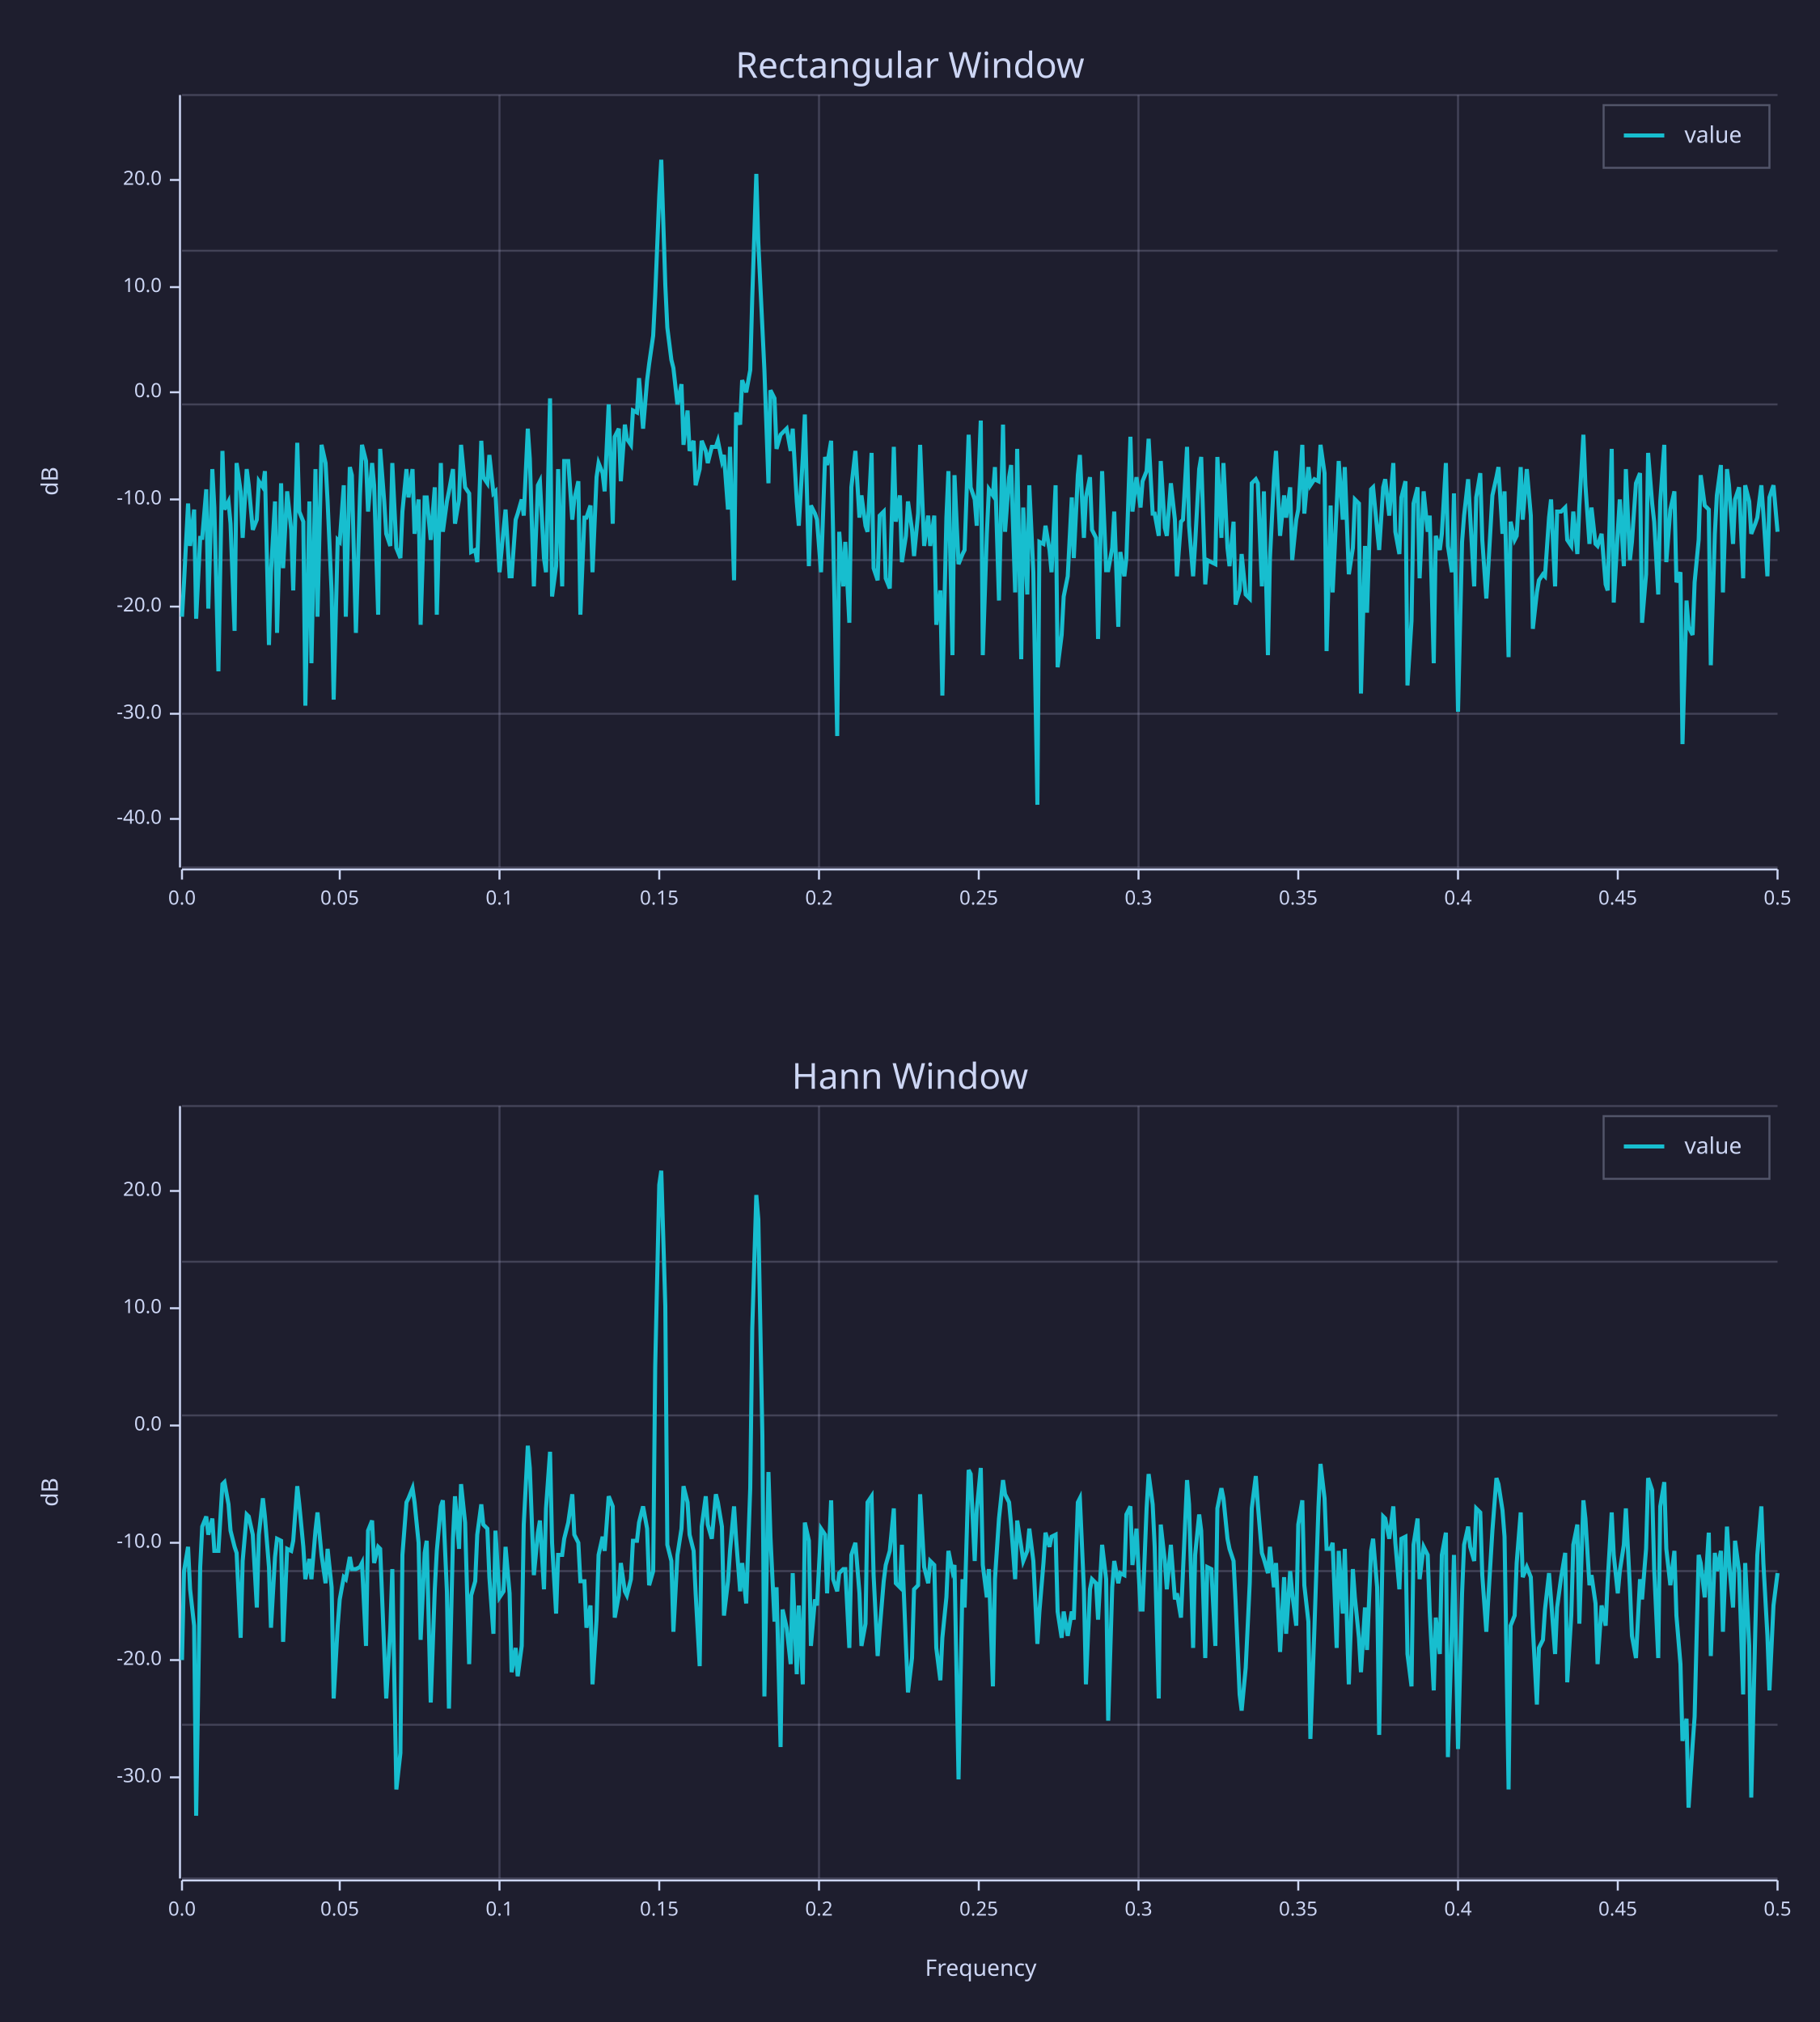
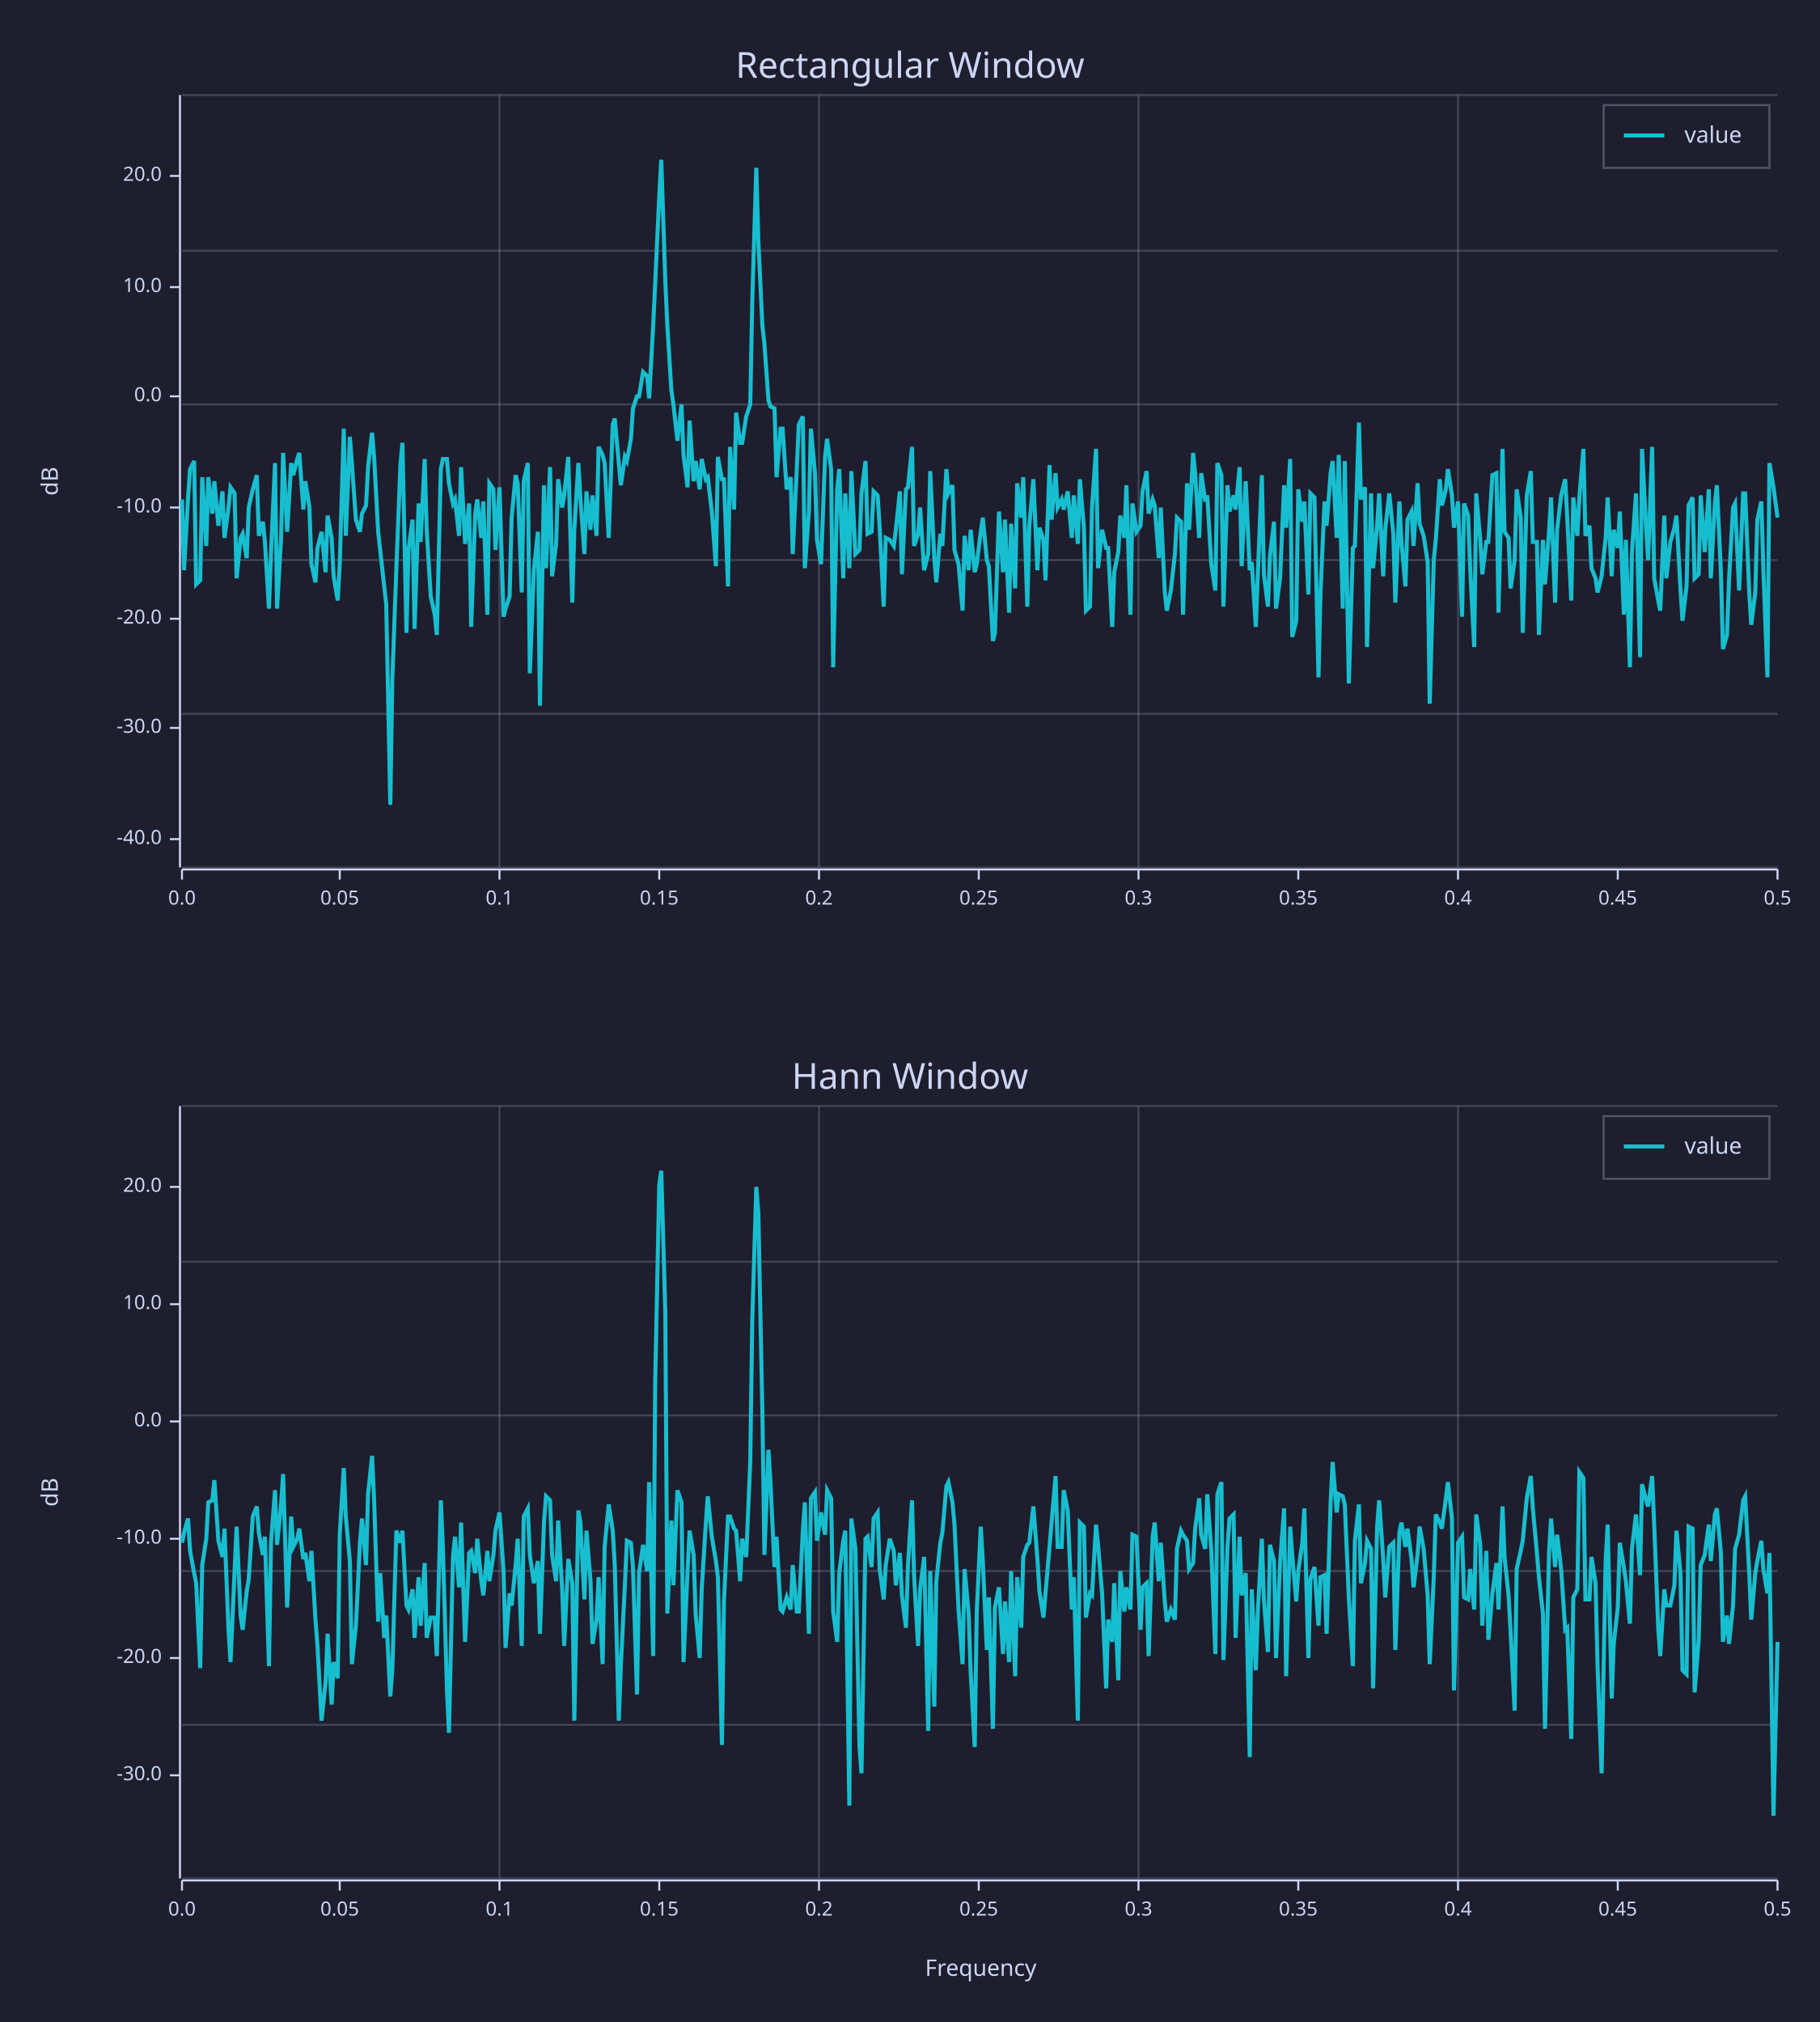
<svg xmlns="http://www.w3.org/2000/svg" width="900" height="1000" viewBox="0 0 900 1000">
  <rect x="0" y="0" width="900" height="1000" opacity="1" fill="#1E1E2E" stroke="none" />
  <text x="450" y="25" dy="0.76em" text-anchor="middle" font-family="sans-serif" font-size="17.742" opacity="1" fill="#CDD6F4">
Rectangular Window
</text>
  <text x="20" y="238" dy="0.76em" text-anchor="middle" font-family="sans-serif" font-size="11.29" opacity="1" fill="#CDD6F4" transform="rotate(270, 20, 238)">
dB
</text>
  <text x="485" y="480" dy="-0.5ex" text-anchor="middle" font-family="sans-serif" font-size="11.29" opacity="1" fill="#CDD6F4">

</text>
  <polyline fill="none" opacity="1" stroke="#CDD6F4" stroke-width="1" points="89,47 89,429 " />
-   <text x="80" y="405" dy="0.5ex" text-anchor="end" font-family="sans-serif" font-size="9.677" opacity="1" fill="#CDD6F4">
+   <text x="80" y="415" dy="0.5ex" text-anchor="end" font-family="sans-serif" font-size="9.677" opacity="1" fill="#CDD6F4">
-40.0
</text>
-   <polyline fill="none" opacity="1" stroke="#CDD6F4" stroke-width="1" points="84,405 89,405 " />
-   <text x="80" y="353" dy="0.5ex" text-anchor="end" font-family="sans-serif" font-size="9.677" opacity="1" fill="#CDD6F4">
+   <polyline fill="none" opacity="1" stroke="#CDD6F4" stroke-width="1" points="84,415 89,415 " />
+   <text x="80" y="360" dy="0.5ex" text-anchor="end" font-family="sans-serif" font-size="9.677" opacity="1" fill="#CDD6F4">
-30.0
</text>
-   <polyline fill="none" opacity="1" stroke="#CDD6F4" stroke-width="1" points="84,353 89,353 " />
-   <text x="80" y="300" dy="0.5ex" text-anchor="end" font-family="sans-serif" font-size="9.677" opacity="1" fill="#CDD6F4">
+   <polyline fill="none" opacity="1" stroke="#CDD6F4" stroke-width="1" points="84,360 89,360 " />
+   <text x="80" y="306" dy="0.5ex" text-anchor="end" font-family="sans-serif" font-size="9.677" opacity="1" fill="#CDD6F4">
-20.0
</text>
-   <polyline fill="none" opacity="1" stroke="#CDD6F4" stroke-width="1" points="84,300 89,300 " />
-   <text x="80" y="247" dy="0.5ex" text-anchor="end" font-family="sans-serif" font-size="9.677" opacity="1" fill="#CDD6F4">
+   <polyline fill="none" opacity="1" stroke="#CDD6F4" stroke-width="1" points="84,306 89,306 " />
+   <text x="80" y="251" dy="0.5ex" text-anchor="end" font-family="sans-serif" font-size="9.677" opacity="1" fill="#CDD6F4">
-10.0
</text>
-   <polyline fill="none" opacity="1" stroke="#CDD6F4" stroke-width="1" points="84,247 89,247 " />
-   <text x="80" y="194" dy="0.5ex" text-anchor="end" font-family="sans-serif" font-size="9.677" opacity="1" fill="#CDD6F4">
+   <polyline fill="none" opacity="1" stroke="#CDD6F4" stroke-width="1" points="84,251 89,251 " />
+   <text x="80" y="196" dy="0.5ex" text-anchor="end" font-family="sans-serif" font-size="9.677" opacity="1" fill="#CDD6F4">
0.0
</text>
-   <polyline fill="none" opacity="1" stroke="#CDD6F4" stroke-width="1" points="84,194 89,194 " />
+   <polyline fill="none" opacity="1" stroke="#CDD6F4" stroke-width="1" points="84,196 89,196 " />
  <text x="80" y="142" dy="0.5ex" text-anchor="end" font-family="sans-serif" font-size="9.677" opacity="1" fill="#CDD6F4">
10.0
</text>
  <polyline fill="none" opacity="1" stroke="#CDD6F4" stroke-width="1" points="84,142 89,142 " />
-   <text x="80" y="89" dy="0.5ex" text-anchor="end" font-family="sans-serif" font-size="9.677" opacity="1" fill="#CDD6F4">
+   <text x="80" y="87" dy="0.5ex" text-anchor="end" font-family="sans-serif" font-size="9.677" opacity="1" fill="#CDD6F4">
20.0
</text>
-   <polyline fill="none" opacity="1" stroke="#CDD6F4" stroke-width="1" points="84,89 89,89 " />
+   <polyline fill="none" opacity="1" stroke="#CDD6F4" stroke-width="1" points="84,87 89,87 " />
  <polyline fill="none" opacity="1" stroke="#CDD6F4" stroke-width="1" points="90,430 879,430 " />
  <text x="90" y="440" dy="0.76em" text-anchor="middle" font-family="sans-serif" font-size="9.677" opacity="1" fill="#CDD6F4">
0.0
</text>
  <polyline fill="none" opacity="1" stroke="#CDD6F4" stroke-width="1" points="90,430 90,435 " />
  <text x="168" y="440" dy="0.76em" text-anchor="middle" font-family="sans-serif" font-size="9.677" opacity="1" fill="#CDD6F4">
0.05
</text>
  <polyline fill="none" opacity="1" stroke="#CDD6F4" stroke-width="1" points="168,430 168,435 " />
  <text x="247" y="440" dy="0.76em" text-anchor="middle" font-family="sans-serif" font-size="9.677" opacity="1" fill="#CDD6F4">
0.1
</text>
  <polyline fill="none" opacity="1" stroke="#CDD6F4" stroke-width="1" points="247,430 247,435 " />
  <text x="326" y="440" dy="0.76em" text-anchor="middle" font-family="sans-serif" font-size="9.677" opacity="1" fill="#CDD6F4">
0.15
</text>
  <polyline fill="none" opacity="1" stroke="#CDD6F4" stroke-width="1" points="326,430 326,435 " />
  <text x="405" y="440" dy="0.76em" text-anchor="middle" font-family="sans-serif" font-size="9.677" opacity="1" fill="#CDD6F4">
0.2
</text>
  <polyline fill="none" opacity="1" stroke="#CDD6F4" stroke-width="1" points="405,430 405,435 " />
  <text x="484" y="440" dy="0.76em" text-anchor="middle" font-family="sans-serif" font-size="9.677" opacity="1" fill="#CDD6F4">
0.25
</text>
  <polyline fill="none" opacity="1" stroke="#CDD6F4" stroke-width="1" points="484,430 484,435 " />
  <text x="563" y="440" dy="0.76em" text-anchor="middle" font-family="sans-serif" font-size="9.677" opacity="1" fill="#CDD6F4">
0.3
</text>
  <polyline fill="none" opacity="1" stroke="#CDD6F4" stroke-width="1" points="563,430 563,435 " />
  <text x="642" y="440" dy="0.76em" text-anchor="middle" font-family="sans-serif" font-size="9.677" opacity="1" fill="#CDD6F4">
0.35
</text>
  <polyline fill="none" opacity="1" stroke="#CDD6F4" stroke-width="1" points="642,430 642,435 " />
  <text x="721" y="440" dy="0.76em" text-anchor="middle" font-family="sans-serif" font-size="9.677" opacity="1" fill="#CDD6F4">
0.4
</text>
  <polyline fill="none" opacity="1" stroke="#CDD6F4" stroke-width="1" points="721,430 721,435 " />
  <text x="800" y="440" dy="0.76em" text-anchor="middle" font-family="sans-serif" font-size="9.677" opacity="1" fill="#CDD6F4">
0.45
</text>
  <polyline fill="none" opacity="1" stroke="#CDD6F4" stroke-width="1" points="800,430 800,435 " />
  <text x="879" y="440" dy="0.76em" text-anchor="middle" font-family="sans-serif" font-size="9.677" opacity="1" fill="#CDD6F4">
0.5
</text>
  <polyline fill="none" opacity="1" stroke="#CDD6F4" stroke-width="1" points="879,430 879,435 " />
  <polyline fill="none" opacity="0.3" stroke="#9696B4" stroke-width="1" points="90,429 879,429 " />
  <polyline fill="none" opacity="0.3" stroke="#9696B4" stroke-width="1" points="90,353 879,353 " />
  <polyline fill="none" opacity="0.3" stroke="#9696B4" stroke-width="1" points="90,277 879,277 " />
  <polyline fill="none" opacity="0.3" stroke="#9696B4" stroke-width="1" points="90,200 879,200 " />
  <polyline fill="none" opacity="0.3" stroke="#9696B4" stroke-width="1" points="90,124 879,124 " />
  <polyline fill="none" opacity="0.3" stroke="#9696B4" stroke-width="1" points="90,47 879,47 " />
  <polyline fill="none" opacity="0.3" stroke="#9696B4" stroke-width="1" points="247,429 247,47 " />
  <polyline fill="none" opacity="0.3" stroke="#9696B4" stroke-width="1" points="405,429 405,47 " />
  <polyline fill="none" opacity="0.3" stroke="#9696B4" stroke-width="1" points="563,429 563,47 " />
  <polyline fill="none" opacity="0.3" stroke="#9696B4" stroke-width="1" points="721,429 721,47 " />
-   <polyline fill="none" opacity="1" stroke="#17BECF" stroke-width="2" points="90,305 91,288 93,249 94,270 96,252 97,306 99,266 100,266 102,242 103,301 105,232 106,251 108,332 110,223 111,252 113,248 114,259 116,312 117,229 119,243 120,266 122,232 123,240 125,262 127,257 128,238 130,241 131,233 133,319 134,283 136,248 137,313 139,239 140,281 142,243 144,262 145,292 147,219 148,253 150,258 151,349 153,248 154,328 156,232 157,305 159,220 161,229 162,248 164,293 165,346 167,267 168,268 170,240 171,305 173,231 174,235 176,313 178,245 179,220 181,228 182,253 184,229 185,240 187,304 188,222 190,248 191,264 193,270 194,229 196,271 198,276 199,253 201,232 202,246 204,232 205,264 207,247 208,309 210,246 211,246 213,267 215,241 216,304 218,229 219,263 221,248 222,243 224,232 225,259 227,247 228,220 230,241 232,244 233,273 235,272 236,278 238,218 239,236 241,239 242,225 244,244 245,243 247,283 249,262 250,252 252,285 253,285 255,257 256,254 258,247 259,255 261,212 262,227 264,290 266,240 267,238 269,276 270,283 272,197 273,295 275,280 276,232 278,290 279,228 281,228 283,257 284,247 286,238 287,304 289,256 290,256 292,250 293,283 295,236 296,229 298,234 299,243 301,200 303,259 304,216 306,212 307,238 309,210 310,217 312,220 313,203 315,204 316,187 318,212 320,188 321,180 323,166 324,146 326,97 327,79 329,141 330,162 332,178 333,182 335,200 337,190 338,220 340,203 341,223 343,218 344,240 346,232 347,218 349,223 350,229 352,221 354,221 355,218 357,228 358,225 360,252 361,221 363,287 364,204 366,210 367,188 369,194 371,183 372,147 374,86 375,120 377,162 378,183 380,239 381,193 383,197 384,222 386,215 387,214 389,212 391,223 392,212 394,248 395,260 397,226 398,205 400,280 401,250 403,254 404,257 406,283 408,226 409,230 411,218 412,265 414,364 415,263 417,290 418,268 420,308 421,241 423,223 425,256 426,245 428,260 429,263 431,224 432,281 434,287 435,255 437,253 438,286 440,291 442,221 443,258 445,245 446,278 448,265 449,248 451,262 452,275 454,254 455,220 457,270 459,255 460,270 462,255 463,309 465,292 466,344 468,256 469,233 471,324 472,235 474,279 476,274 477,272 479,215 480,241 482,247 483,260 485,208 486,324 488,264 489,242 491,245 492,231 494,297 496,210 497,263 499,236 500,230 502,293 503,222 505,326 506,251 508,294 509,240 511,283 513,398 514,268 516,269 517,260 519,272 520,283 522,240 523,330 525,314 526,295 528,285 530,246 531,276 533,235 534,225 536,266 537,246 539,236 540,262 542,266 543,316 545,233 547,282 548,282 550,271 551,253 553,310 554,273 556,285 557,276 559,216 560,253 562,236 564,251 565,238 567,233 568,217 570,254 571,254 573,265 574,228 576,261 577,265 579,239 581,257 582,285 584,258 585,257 587,221 588,260 590,285 591,269 593,232 594,226 596,289 597,277 599,278 601,279 602,226 604,266 605,229 607,271 608,280 610,258 611,299 613,292 614,274 616,294 618,296 619,239 621,237 622,239 624,290 625,243 627,324 628,276 630,236 631,223 633,265 635,245 636,256 638,241 639,277 641,257 642,252 644,220 645,254 647,231 648,240 650,237 652,238 653,220 655,234 656,322 658,250 659,293 661,250 662,228 664,257 665,231 667,284 669,271 670,247 672,249 673,343 675,270 676,303 678,242 679,241 681,262 682,272 684,241 685,237 687,255 689,229 690,263 692,274 693,246 695,238 696,339 698,307 699,249 701,241 702,286 704,243 706,263 707,255 709,328 710,265 712,272 713,264 715,229 716,270 718,283 719,244 721,352 723,268 724,255 726,237 727,255 729,290 730,246 732,234 733,267 735,296 736,280 738,245 740,236 741,231 743,264 744,243 746,325 747,258 749,267 750,265 752,231 753,257 755,232 757,255 758,311 760,293 761,287 763,284 764,285 766,256 767,247 769,290 770,253 772,253 774,251 775,267 777,270 778,253 780,274 781,250 783,215 784,240 786,269 787,251 789,269 790,270 792,264 794,289 795,292 797,222 798,298 800,263 801,247 803,280 804,232 806,277 807,268 809,239 811,234 812,308 814,284 815,224 817,249 818,258 820,294 821,248 823,220 824,278 826,252 828,243 829,288 831,283 832,368 834,297 835,310 837,314 838,288 840,267 841,235 843,250 845,252 846,329 848,264 849,245 851,230 852,293 854,232 855,240 857,269 858,247 860,241 862,286 863,240 865,248 866,264 868,259 869,256 871,240 872,254 874,285 875,246 877,240 879,263 " />
+   <polyline fill="none" opacity="1" stroke="#17BECF" stroke-width="2" points="90,247 91,282 93,246 94,232 96,228 97,289 99,287 100,236 102,270 103,236 105,254 106,238 108,260 110,243 111,266 113,251 114,241 116,244 117,286 119,266 120,264 122,276 123,251 125,242 127,235 128,265 130,258 131,268 133,301 134,274 136,229 137,301 139,266 140,224 142,263 144,229 145,235 147,227 148,224 150,252 151,238 153,251 154,279 156,288 157,271 159,263 161,283 162,255 164,266 165,285 167,297 168,279 170,212 171,265 173,216 174,229 176,257 178,263 179,254 181,250 182,231 184,214 185,226 187,263 188,272 190,290 191,299 193,398 194,336 196,281 198,230 199,219 201,313 202,272 204,257 205,311 207,249 208,268 210,227 211,262 213,295 215,304 216,314 218,232 219,227 221,227 222,239 224,249 225,247 227,265 228,231 230,269 232,249 233,310 235,254 236,247 238,266 239,248 241,304 242,239 244,242 245,272 247,241 249,305 250,301 252,295 253,256 255,235 256,239 258,293 259,238 261,229 262,333 264,282 266,263 267,349 269,240 270,281 272,231 273,285 275,269 276,237 278,251 279,245 281,226 283,298 284,262 286,229 287,246 289,274 290,243 292,262 293,245 295,265 296,221 298,225 299,229 301,266 303,210 304,207 306,229 307,240 309,226 310,228 312,217 313,202 315,196 316,196 318,184 320,186 321,197 323,161 324,140 326,97 327,79 329,139 330,161 332,193 333,200 335,218 337,200 338,225 340,241 341,208 343,238 344,228 346,242 347,227 349,237 350,236 352,253 354,280 355,226 357,237 358,237 360,290 361,221 363,252 364,204 366,219 367,219 369,206 371,200 372,149 374,83 375,119 377,161 378,170 380,198 381,201 383,202 384,236 386,212 387,212 389,242 391,236 392,274 394,232 395,210 397,206 398,281 400,253 401,212 403,234 404,267 406,279 408,226 409,217 411,232 412,330 414,242 415,232 417,286 418,244 420,281 421,233 423,274 425,272 426,244 428,228 429,264 431,263 432,243 434,245 435,261 437,300 438,266 440,267 442,270 443,262 445,243 446,284 448,242 449,241 451,221 452,270 454,264 455,251 457,282 459,274 460,233 462,276 463,288 465,264 466,270 468,232 469,244 471,240 472,272 474,279 476,302 477,265 479,282 480,262 482,283 483,279 485,263 486,256 488,277 489,280 491,317 492,313 494,253 496,283 497,257 499,303 500,259 502,291 503,239 505,256 506,236 508,300 509,260 511,237 513,282 514,261 516,267 517,287 519,230 520,257 522,234 523,251 525,247 526,252 528,243 530,266 531,245 533,269 534,237 536,261 537,302 539,300 540,251 542,222 543,281 545,262 547,271 548,271 550,310 551,283 553,273 554,255 556,266 557,240 559,304 560,249 562,263 564,260 565,243 567,233 568,254 570,247 571,250 573,276 574,251 576,293 577,302 579,292 581,274 582,256 584,258 585,304 587,239 588,262 590,224 591,234 593,266 594,234 596,248 597,245 599,279 601,292 602,229 604,235 605,300 607,240 608,253 610,245 611,252 613,231 614,280 616,238 618,282 619,278 621,310 622,284 624,235 625,284 627,300 628,275 630,258 631,301 633,286 635,240 636,261 638,227 639,315 641,307 642,242 644,258 645,248 647,294 648,244 650,246 652,335 653,293 655,248 656,260 658,234 659,228 661,266 662,225 664,301 665,228 667,338 669,271 670,270 672,209 673,247 675,241 676,320 678,244 679,281 681,260 682,244 684,285 685,262 687,244 689,264 690,298 692,248 693,268 695,290 696,257 698,253 699,270 701,239 702,259 704,265 706,278 707,348 709,277 710,267 712,237 713,250 715,242 716,232 718,245 719,261 721,248 723,305 724,249 726,255 727,281 729,320 730,244 732,267 733,284 735,268 736,268 738,235 740,234 741,303 743,222 744,263 746,266 747,291 749,277 750,242 752,256 753,313 755,245 757,233 758,268 760,268 761,314 763,267 764,289 766,263 767,246 769,298 770,262 772,245 774,237 775,256 777,297 778,246 780,265 781,246 783,222 784,265 786,260 787,281 789,286 790,293 792,285 794,266 795,246 797,285 798,262 800,271 801,253 803,304 804,267 806,330 807,273 809,244 811,325 812,222 814,261 815,277 817,221 818,286 820,297 821,302 823,255 824,286 826,268 828,261 829,255 831,291 832,307 834,290 835,250 837,246 838,286 840,284 841,245 843,273 845,242 846,286 848,249 849,240 851,283 852,321 854,314 855,287 857,251 858,249 860,292 862,244 863,244 865,293 866,309 868,293 869,257 871,248 872,282 874,335 875,229 877,241 879,256 " />
  <rect x="793" y="52" width="82" height="31" opacity="0.85" fill="#1E1E2E" stroke="none" />
  <rect x="793" y="52" width="82" height="31" opacity="0.3" fill="none" stroke="#CDD6F4" />
  <text x="833" y="62" dy="0.76em" text-anchor="start" font-family="sans-serif" font-size="11.29" opacity="1" fill="#CDD6F4">
value
</text>
  <polyline fill="none" opacity="1" stroke="#17BECF" stroke-width="2" points="803,67 823,67 " />
  <text x="450" y="525" dy="0.76em" text-anchor="middle" font-family="sans-serif" font-size="17.742" opacity="1" fill="#CDD6F4">
Hann Window
</text>
  <text x="20" y="738" dy="0.76em" text-anchor="middle" font-family="sans-serif" font-size="11.29" opacity="1" fill="#CDD6F4" transform="rotate(270, 20, 738)">
dB
</text>
  <text x="485" y="980" dy="-0.5ex" text-anchor="middle" font-family="sans-serif" font-size="11.29" opacity="1" fill="#CDD6F4">
Frequency
</text>
  <polyline fill="none" opacity="1" stroke="#CDD6F4" stroke-width="1" points="89,547 89,929 " />
-   <text x="80" y="879" dy="0.5ex" text-anchor="end" font-family="sans-serif" font-size="9.677" opacity="1" fill="#CDD6F4">
+   <text x="80" y="878" dy="0.5ex" text-anchor="end" font-family="sans-serif" font-size="9.677" opacity="1" fill="#CDD6F4">
-30.0
</text>
-   <polyline fill="none" opacity="1" stroke="#CDD6F4" stroke-width="1" points="84,879 89,879 " />
-   <text x="80" y="821" dy="0.5ex" text-anchor="end" font-family="sans-serif" font-size="9.677" opacity="1" fill="#CDD6F4">
+   <polyline fill="none" opacity="1" stroke="#CDD6F4" stroke-width="1" points="84,878 89,878 " />
+   <text x="80" y="820" dy="0.5ex" text-anchor="end" font-family="sans-serif" font-size="9.677" opacity="1" fill="#CDD6F4">
-20.0
</text>
-   <polyline fill="none" opacity="1" stroke="#CDD6F4" stroke-width="1" points="84,821 89,821 " />
-   <text x="80" y="763" dy="0.5ex" text-anchor="end" font-family="sans-serif" font-size="9.677" opacity="1" fill="#CDD6F4">
+   <polyline fill="none" opacity="1" stroke="#CDD6F4" stroke-width="1" points="84,820 89,820 " />
+   <text x="80" y="761" dy="0.5ex" text-anchor="end" font-family="sans-serif" font-size="9.677" opacity="1" fill="#CDD6F4">
-10.0
</text>
-   <polyline fill="none" opacity="1" stroke="#CDD6F4" stroke-width="1" points="84,763 89,763 " />
-   <text x="80" y="705" dy="0.5ex" text-anchor="end" font-family="sans-serif" font-size="9.677" opacity="1" fill="#CDD6F4">
+   <polyline fill="none" opacity="1" stroke="#CDD6F4" stroke-width="1" points="84,761 89,761 " />
+   <text x="80" y="703" dy="0.5ex" text-anchor="end" font-family="sans-serif" font-size="9.677" opacity="1" fill="#CDD6F4">
0.0
</text>
-   <polyline fill="none" opacity="1" stroke="#CDD6F4" stroke-width="1" points="84,705 89,705 " />
-   <text x="80" y="647" dy="0.5ex" text-anchor="end" font-family="sans-serif" font-size="9.677" opacity="1" fill="#CDD6F4">
+   <polyline fill="none" opacity="1" stroke="#CDD6F4" stroke-width="1" points="84,703 89,703 " />
+   <text x="80" y="645" dy="0.5ex" text-anchor="end" font-family="sans-serif" font-size="9.677" opacity="1" fill="#CDD6F4">
10.0
</text>
-   <polyline fill="none" opacity="1" stroke="#CDD6F4" stroke-width="1" points="84,647 89,647 " />
-   <text x="80" y="589" dy="0.5ex" text-anchor="end" font-family="sans-serif" font-size="9.677" opacity="1" fill="#CDD6F4">
+   <polyline fill="none" opacity="1" stroke="#CDD6F4" stroke-width="1" points="84,645 89,645 " />
+   <text x="80" y="587" dy="0.5ex" text-anchor="end" font-family="sans-serif" font-size="9.677" opacity="1" fill="#CDD6F4">
20.0
</text>
-   <polyline fill="none" opacity="1" stroke="#CDD6F4" stroke-width="1" points="84,589 89,589 " />
+   <polyline fill="none" opacity="1" stroke="#CDD6F4" stroke-width="1" points="84,587 89,587 " />
  <polyline fill="none" opacity="1" stroke="#CDD6F4" stroke-width="1" points="90,930 879,930 " />
  <text x="90" y="940" dy="0.76em" text-anchor="middle" font-family="sans-serif" font-size="9.677" opacity="1" fill="#CDD6F4">
0.0
</text>
  <polyline fill="none" opacity="1" stroke="#CDD6F4" stroke-width="1" points="90,930 90,935 " />
  <text x="168" y="940" dy="0.76em" text-anchor="middle" font-family="sans-serif" font-size="9.677" opacity="1" fill="#CDD6F4">
0.05
</text>
  <polyline fill="none" opacity="1" stroke="#CDD6F4" stroke-width="1" points="168,930 168,935 " />
  <text x="247" y="940" dy="0.76em" text-anchor="middle" font-family="sans-serif" font-size="9.677" opacity="1" fill="#CDD6F4">
0.1
</text>
  <polyline fill="none" opacity="1" stroke="#CDD6F4" stroke-width="1" points="247,930 247,935 " />
  <text x="326" y="940" dy="0.76em" text-anchor="middle" font-family="sans-serif" font-size="9.677" opacity="1" fill="#CDD6F4">
0.15
</text>
  <polyline fill="none" opacity="1" stroke="#CDD6F4" stroke-width="1" points="326,930 326,935 " />
  <text x="405" y="940" dy="0.76em" text-anchor="middle" font-family="sans-serif" font-size="9.677" opacity="1" fill="#CDD6F4">
0.2
</text>
  <polyline fill="none" opacity="1" stroke="#CDD6F4" stroke-width="1" points="405,930 405,935 " />
  <text x="484" y="940" dy="0.76em" text-anchor="middle" font-family="sans-serif" font-size="9.677" opacity="1" fill="#CDD6F4">
0.25
</text>
  <polyline fill="none" opacity="1" stroke="#CDD6F4" stroke-width="1" points="484,930 484,935 " />
  <text x="563" y="940" dy="0.76em" text-anchor="middle" font-family="sans-serif" font-size="9.677" opacity="1" fill="#CDD6F4">
0.3
</text>
  <polyline fill="none" opacity="1" stroke="#CDD6F4" stroke-width="1" points="563,930 563,935 " />
  <text x="642" y="940" dy="0.76em" text-anchor="middle" font-family="sans-serif" font-size="9.677" opacity="1" fill="#CDD6F4">
0.35
</text>
  <polyline fill="none" opacity="1" stroke="#CDD6F4" stroke-width="1" points="642,930 642,935 " />
  <text x="721" y="940" dy="0.76em" text-anchor="middle" font-family="sans-serif" font-size="9.677" opacity="1" fill="#CDD6F4">
0.4
</text>
  <polyline fill="none" opacity="1" stroke="#CDD6F4" stroke-width="1" points="721,930 721,935 " />
  <text x="800" y="940" dy="0.76em" text-anchor="middle" font-family="sans-serif" font-size="9.677" opacity="1" fill="#CDD6F4">
0.45
</text>
  <polyline fill="none" opacity="1" stroke="#CDD6F4" stroke-width="1" points="800,930 800,935 " />
  <text x="879" y="940" dy="0.76em" text-anchor="middle" font-family="sans-serif" font-size="9.677" opacity="1" fill="#CDD6F4">
0.5
</text>
  <polyline fill="none" opacity="1" stroke="#CDD6F4" stroke-width="1" points="879,930 879,935 " />
  <polyline fill="none" opacity="0.3" stroke="#9696B4" stroke-width="1" points="90,929 879,929 " />
  <polyline fill="none" opacity="0.3" stroke="#9696B4" stroke-width="1" points="90,853 879,853 " />
  <polyline fill="none" opacity="0.3" stroke="#9696B4" stroke-width="1" points="90,777 879,777 " />
  <polyline fill="none" opacity="0.3" stroke="#9696B4" stroke-width="1" points="90,700 879,700 " />
  <polyline fill="none" opacity="0.3" stroke="#9696B4" stroke-width="1" points="90,624 879,624 " />
  <polyline fill="none" opacity="0.3" stroke="#9696B4" stroke-width="1" points="90,547 879,547 " />
  <polyline fill="none" opacity="0.3" stroke="#9696B4" stroke-width="1" points="247,929 247,547 " />
  <polyline fill="none" opacity="0.3" stroke="#9696B4" stroke-width="1" points="405,929 405,547 " />
  <polyline fill="none" opacity="0.3" stroke="#9696B4" stroke-width="1" points="563,929 563,547 " />
  <polyline fill="none" opacity="0.3" stroke="#9696B4" stroke-width="1" points="721,929 721,547 " />
-   <polyline fill="none" opacity="1" stroke="#17BECF" stroke-width="2" points="90,821 91,777 93,765 94,786 96,804 97,898 99,775 100,755 102,750 103,759 105,751 106,767 108,767 110,734 111,733 113,744 114,757 116,765 117,768 119,810 120,772 122,749 123,750 125,759 127,795 128,759 130,741 131,750 133,775 134,805 136,770 137,761 139,762 140,812 142,766 144,767 145,762 147,735 148,744 150,765 151,781 153,771 154,781 156,757 157,748 159,769 161,783 162,766 164,785 165,840 167,804 168,791 170,780 171,781 173,770 174,776 176,776 178,775 179,773 181,814 182,757 184,752 185,773 187,765 188,766 190,816 191,840 193,806 194,776 196,885 198,867 199,769 201,743 202,741 204,736 205,743 207,763 208,811 210,768 211,762 213,842 215,786 216,767 218,745 219,742 221,787 222,845 224,761 225,740 227,766 228,734 230,753 232,823 233,789 235,782 236,759 238,744 239,754 241,756 242,780 244,808 245,757 247,790 249,787 250,765 252,788 253,827 255,815 256,829 258,814 259,754 261,715 262,726 264,779 266,758 267,752 269,786 270,746 272,718 273,763 275,798 276,769 278,769 279,761 281,753 283,739 284,759 286,763 287,782 289,782 290,805 292,794 293,833 295,801 296,769 298,760 299,767 301,740 303,745 304,800 306,789 307,773 309,787 310,789 312,781 313,762 315,762 316,753 318,745 320,756 321,784 323,777 324,676 326,586 327,579 329,646 330,764 332,772 333,807 335,769 337,756 338,735 340,743 341,759 343,767 344,788 346,824 347,755 349,740 350,754 352,761 354,739 355,743 357,755 358,799 360,782 361,767 363,745 364,761 366,787 367,773 369,793 371,736 372,657 374,591 375,603 377,710 378,839 380,728 381,760 383,802 384,785 386,864 387,796 389,805 391,823 392,778 394,828 395,794 397,833 398,753 400,762 401,814 403,791 404,794 406,756 408,759 409,788 411,742 412,781 414,787 415,778 417,776 418,776 420,815 421,769 423,763 425,788 426,814 428,803 429,743 431,740 432,779 434,819 435,806 437,782 438,774 440,767 442,746 443,783 445,785 446,764 448,814 449,837 451,820 452,786 454,784 455,739 457,775 459,783 460,772 462,774 463,815 465,831 466,810 468,790 469,767 471,777 472,774 474,880 476,781 477,795 479,727 480,729 482,772 483,747 485,726 486,774 488,790 489,776 491,834 492,781 494,751 496,732 497,739 499,743 500,754 502,781 503,752 505,765 506,772 508,767 509,756 511,772 513,813 514,797 516,773 517,758 519,765 520,760 522,759 523,797 525,810 526,797 528,809 530,797 531,801 533,743 534,741 536,786 537,833 539,786 540,781 542,783 543,801 545,764 547,781 548,851 550,785 551,772 553,783 554,778 556,779 557,749 559,745 560,774 562,756 564,796 565,796 567,746 568,729 570,744 571,765 573,840 574,754 576,772 577,786 579,764 581,791 582,788 584,800 585,777 587,732 588,744 590,815 591,769 593,749 594,757 596,820 597,775 599,776 601,814 602,746 604,736 605,741 607,761 608,766 610,772 611,792 613,838 614,846 616,825 618,783 619,746 621,730 622,744 624,768 625,771 627,778 628,765 630,785 631,773 633,817 635,780 636,808 638,777 639,788 641,804 642,754 644,742 645,784 647,802 648,860 650,805 652,745 653,724 655,741 656,766 658,766 659,763 661,815 662,767 664,798 665,766 667,833 669,776 670,790 672,810 673,827 675,795 676,816 678,767 679,761 681,785 682,858 684,750 685,751 687,761 689,745 690,763 692,786 693,761 695,760 696,818 698,834 699,764 701,751 702,781 704,765 706,769 707,797 709,836 710,800 712,818 713,769 715,758 716,869 718,804 719,769 721,865 723,788 724,764 726,755 727,765 729,772 730,746 732,748 733,779 735,807 736,790 738,757 740,731 741,734 743,747 744,760 746,885 747,804 749,799 750,773 752,748 753,780 755,775 757,780 758,805 760,843 761,815 763,811 764,796 766,778 767,791 769,818 770,795 772,780 774,768 775,832 777,799 778,764 780,754 781,803 783,742 784,751 786,784 787,779 789,793 790,823 792,794 794,804 795,782 797,748 798,769 800,788 801,777 803,764 804,746 806,785 807,809 809,820 811,781 812,791 814,766 815,731 817,737 818,776 820,820 821,745 823,733 824,766 826,784 828,767 829,799 831,823 832,861 834,850 835,894 837,863 838,849 840,769 841,773 843,790 845,758 846,819 848,768 849,777 851,767 852,807 854,755 855,772 857,795 858,762 860,777 862,838 863,773 865,814 866,889 868,806 869,769 871,745 872,773 874,809 875,836 877,794 879,778 " />
+   <polyline fill="none" opacity="1" stroke="#17BECF" stroke-width="2" points="90,763 91,758 93,751 94,767 96,778 97,783 99,825 100,774 102,761 103,743 105,742 106,732 108,762 110,770 111,756 113,806 114,822 116,777 117,755 119,799 120,806 122,787 123,781 125,750 127,745 128,758 130,769 131,760 133,824 134,763 136,737 137,764 139,744 140,729 142,795 144,750 145,765 147,761 148,756 150,771 151,768 153,782 154,767 156,801 157,814 159,851 161,832 162,808 164,843 165,822 167,830 168,759 170,726 171,750 173,772 174,823 176,804 178,763 179,751 181,774 182,739 184,720 185,742 187,802 188,778 190,810 191,799 193,839 194,826 196,757 198,763 199,757 201,794 202,796 204,786 205,810 207,780 208,804 210,773 211,810 213,800 215,800 216,819 218,742 219,765 221,835 222,857 224,770 225,760 227,785 228,753 230,812 232,768 233,767 235,778 236,761 238,782 239,789 241,767 242,782 244,769 245,757 247,748 249,777 250,815 252,788 253,794 255,774 256,761 258,814 259,750 261,746 262,769 264,783 266,772 267,808 269,753 270,740 272,742 273,769 275,782 276,752 278,786 279,814 281,771 283,783 284,851 286,747 287,753 289,791 290,757 292,782 293,813 295,801 296,780 298,823 299,765 301,744 303,757 304,774 306,851 307,824 309,784 310,762 312,763 313,775 315,838 316,778 318,764 320,777 321,733 323,819 324,683 326,586 327,579 329,649 330,798 332,752 333,784 335,737 337,743 338,822 340,777 341,757 343,769 344,798 346,820 347,786 349,754 350,740 352,760 354,772 355,780 357,863 358,792 360,750 361,750 363,756 364,757 366,782 367,761 369,770 371,723 372,653 374,587 375,600 377,698 378,769 380,717 381,733 383,775 384,760 386,796 387,797 389,790 391,796 392,774 394,797 395,797 397,757 398,743 400,808 401,741 403,738 404,762 406,748 408,759 409,737 411,741 412,797 414,812 415,778 417,762 418,757 420,893 421,751 423,766 425,863 426,877 428,761 429,760 431,775 432,751 434,748 435,776 437,791 438,774 440,761 442,767 443,784 445,768 446,789 448,805 449,774 451,742 452,779 454,814 455,786 457,770 459,856 460,777 462,844 463,782 465,763 466,758 468,735 469,733 471,743 472,754 474,796 476,823 477,776 479,798 480,827 482,864 483,797 485,755 486,772 488,816 489,790 491,855 492,795 494,785 496,818 497,792 499,822 500,777 502,829 503,780 505,805 506,770 508,764 509,763 511,745 513,771 514,787 516,800 517,788 519,765 520,753 522,730 523,765 525,765 526,737 528,747 530,796 531,780 533,851 534,753 536,755 537,800 539,788 540,789 542,754 543,764 545,788 547,835 548,801 550,812 551,783 553,831 554,777 556,797 557,785 559,796 560,759 562,760 564,806 565,785 567,783 568,819 570,760 571,753 573,782 574,763 576,792 577,802 579,796 581,801 582,766 584,757 585,759 587,762 588,776 590,773 591,756 593,741 594,759 596,766 597,739 599,767 601,818 602,739 604,733 605,821 607,765 608,751 610,749 611,810 613,760 614,789 616,778 618,869 619,786 621,826 622,797 624,761 625,791 627,817 628,764 630,772 631,820 633,773 635,746 636,829 638,755 639,769 641,792 642,777 644,763 645,746 647,820 648,781 650,775 652,804 653,780 655,779 656,808 658,743 659,723 661,748 662,739 664,740 665,744 667,790 669,824 670,762 672,744 673,783 675,773 676,762 678,766 679,835 681,755 682,742 684,771 685,790 687,765 689,763 690,816 692,758 693,753 695,765 696,756 698,771 699,785 701,769 702,755 704,766 706,789 707,823 709,780 710,749 712,753 713,756 715,741 716,733 718,751 719,836 721,763 723,760 724,790 726,791 727,776 729,796 730,749 732,764 733,804 735,767 736,811 738,788 740,773 741,796 743,745 744,770 746,789 747,807 749,846 750,776 752,767 753,762 755,741 757,730 758,746 760,768 761,780 763,798 764,855 766,768 767,751 769,775 770,759 772,776 774,806 775,805 777,860 778,790 780,786 781,728 783,731 784,791 786,791 787,770 789,783 790,824 792,877 794,772 795,754 797,840 798,813 800,795 801,763 803,775 804,782 806,803 807,766 809,749 811,779 812,734 814,742 815,745 817,730 818,754 820,805 821,819 823,786 824,794 826,794 828,784 829,757 831,778 832,826 834,828 835,755 837,756 838,837 840,811 841,774 843,769 845,754 846,772 848,749 849,746 851,768 852,812 854,799 855,813 857,794 858,766 860,759 862,742 863,740 865,778 866,801 868,778 869,772 871,762 872,776 874,788 875,768 877,898 879,812 " />
  <rect x="793" y="552" width="82" height="31" opacity="0.85" fill="#1E1E2E" stroke="none" />
  <rect x="793" y="552" width="82" height="31" opacity="0.3" fill="none" stroke="#CDD6F4" />
  <text x="833" y="562" dy="0.76em" text-anchor="start" font-family="sans-serif" font-size="11.29" opacity="1" fill="#CDD6F4">
value
</text>
  <polyline fill="none" opacity="1" stroke="#17BECF" stroke-width="2" points="803,567 823,567 " />
</svg>
